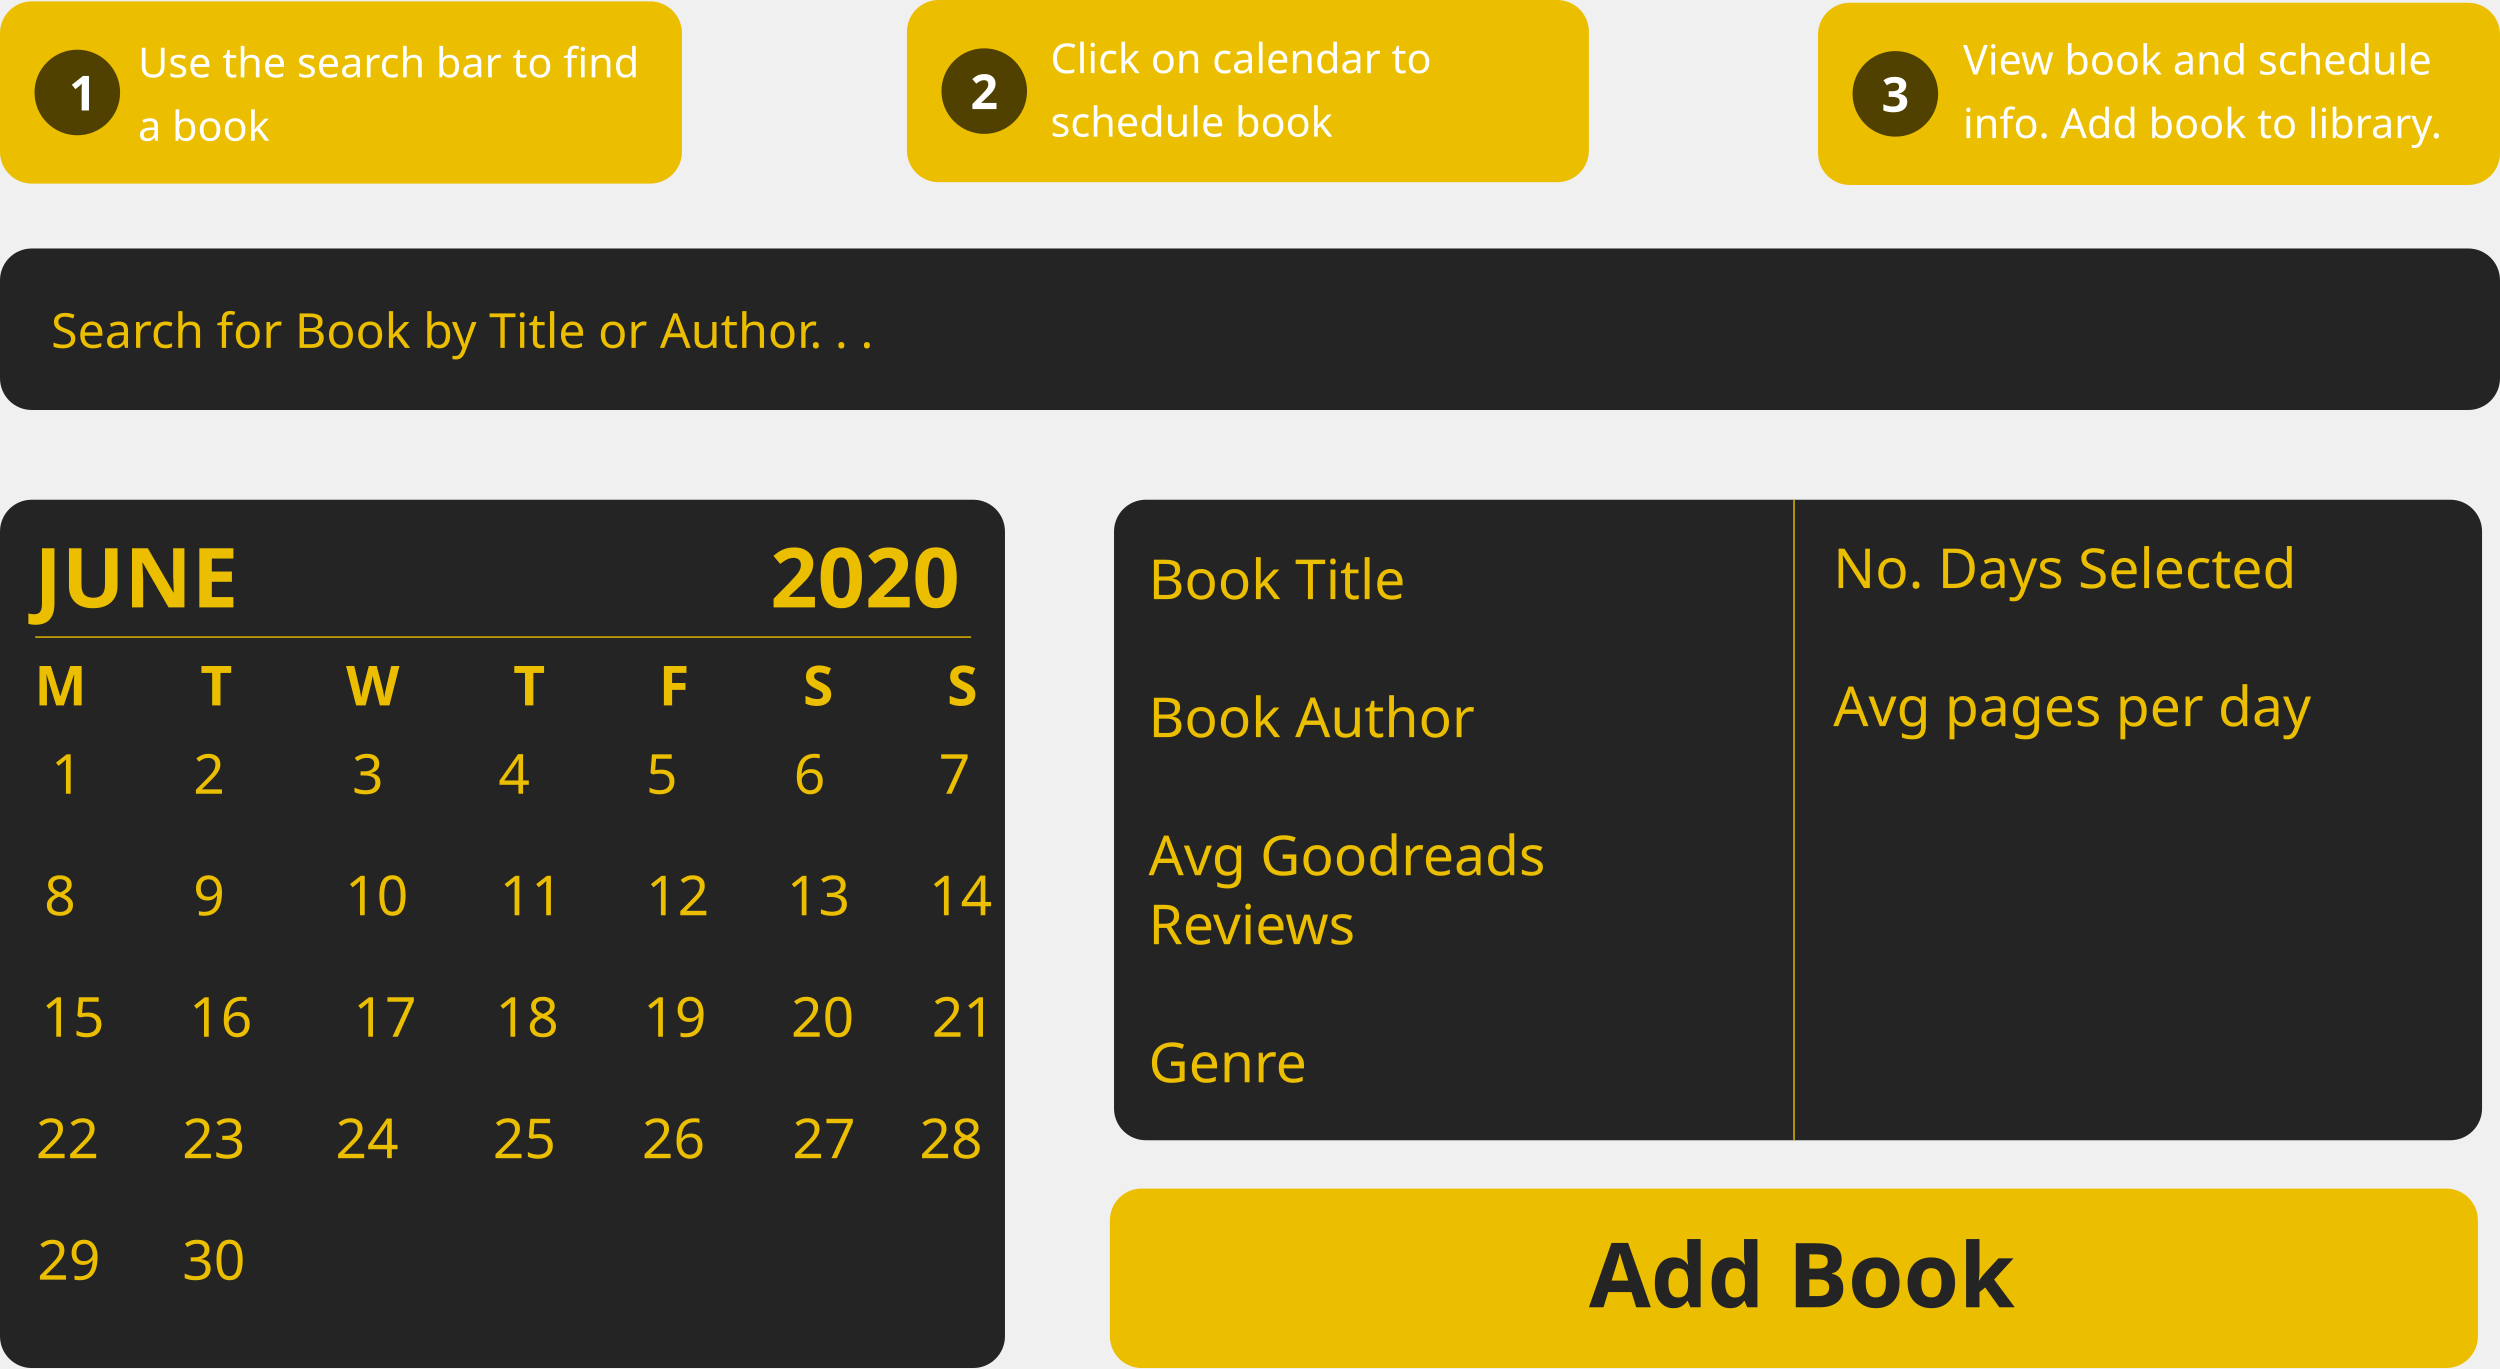
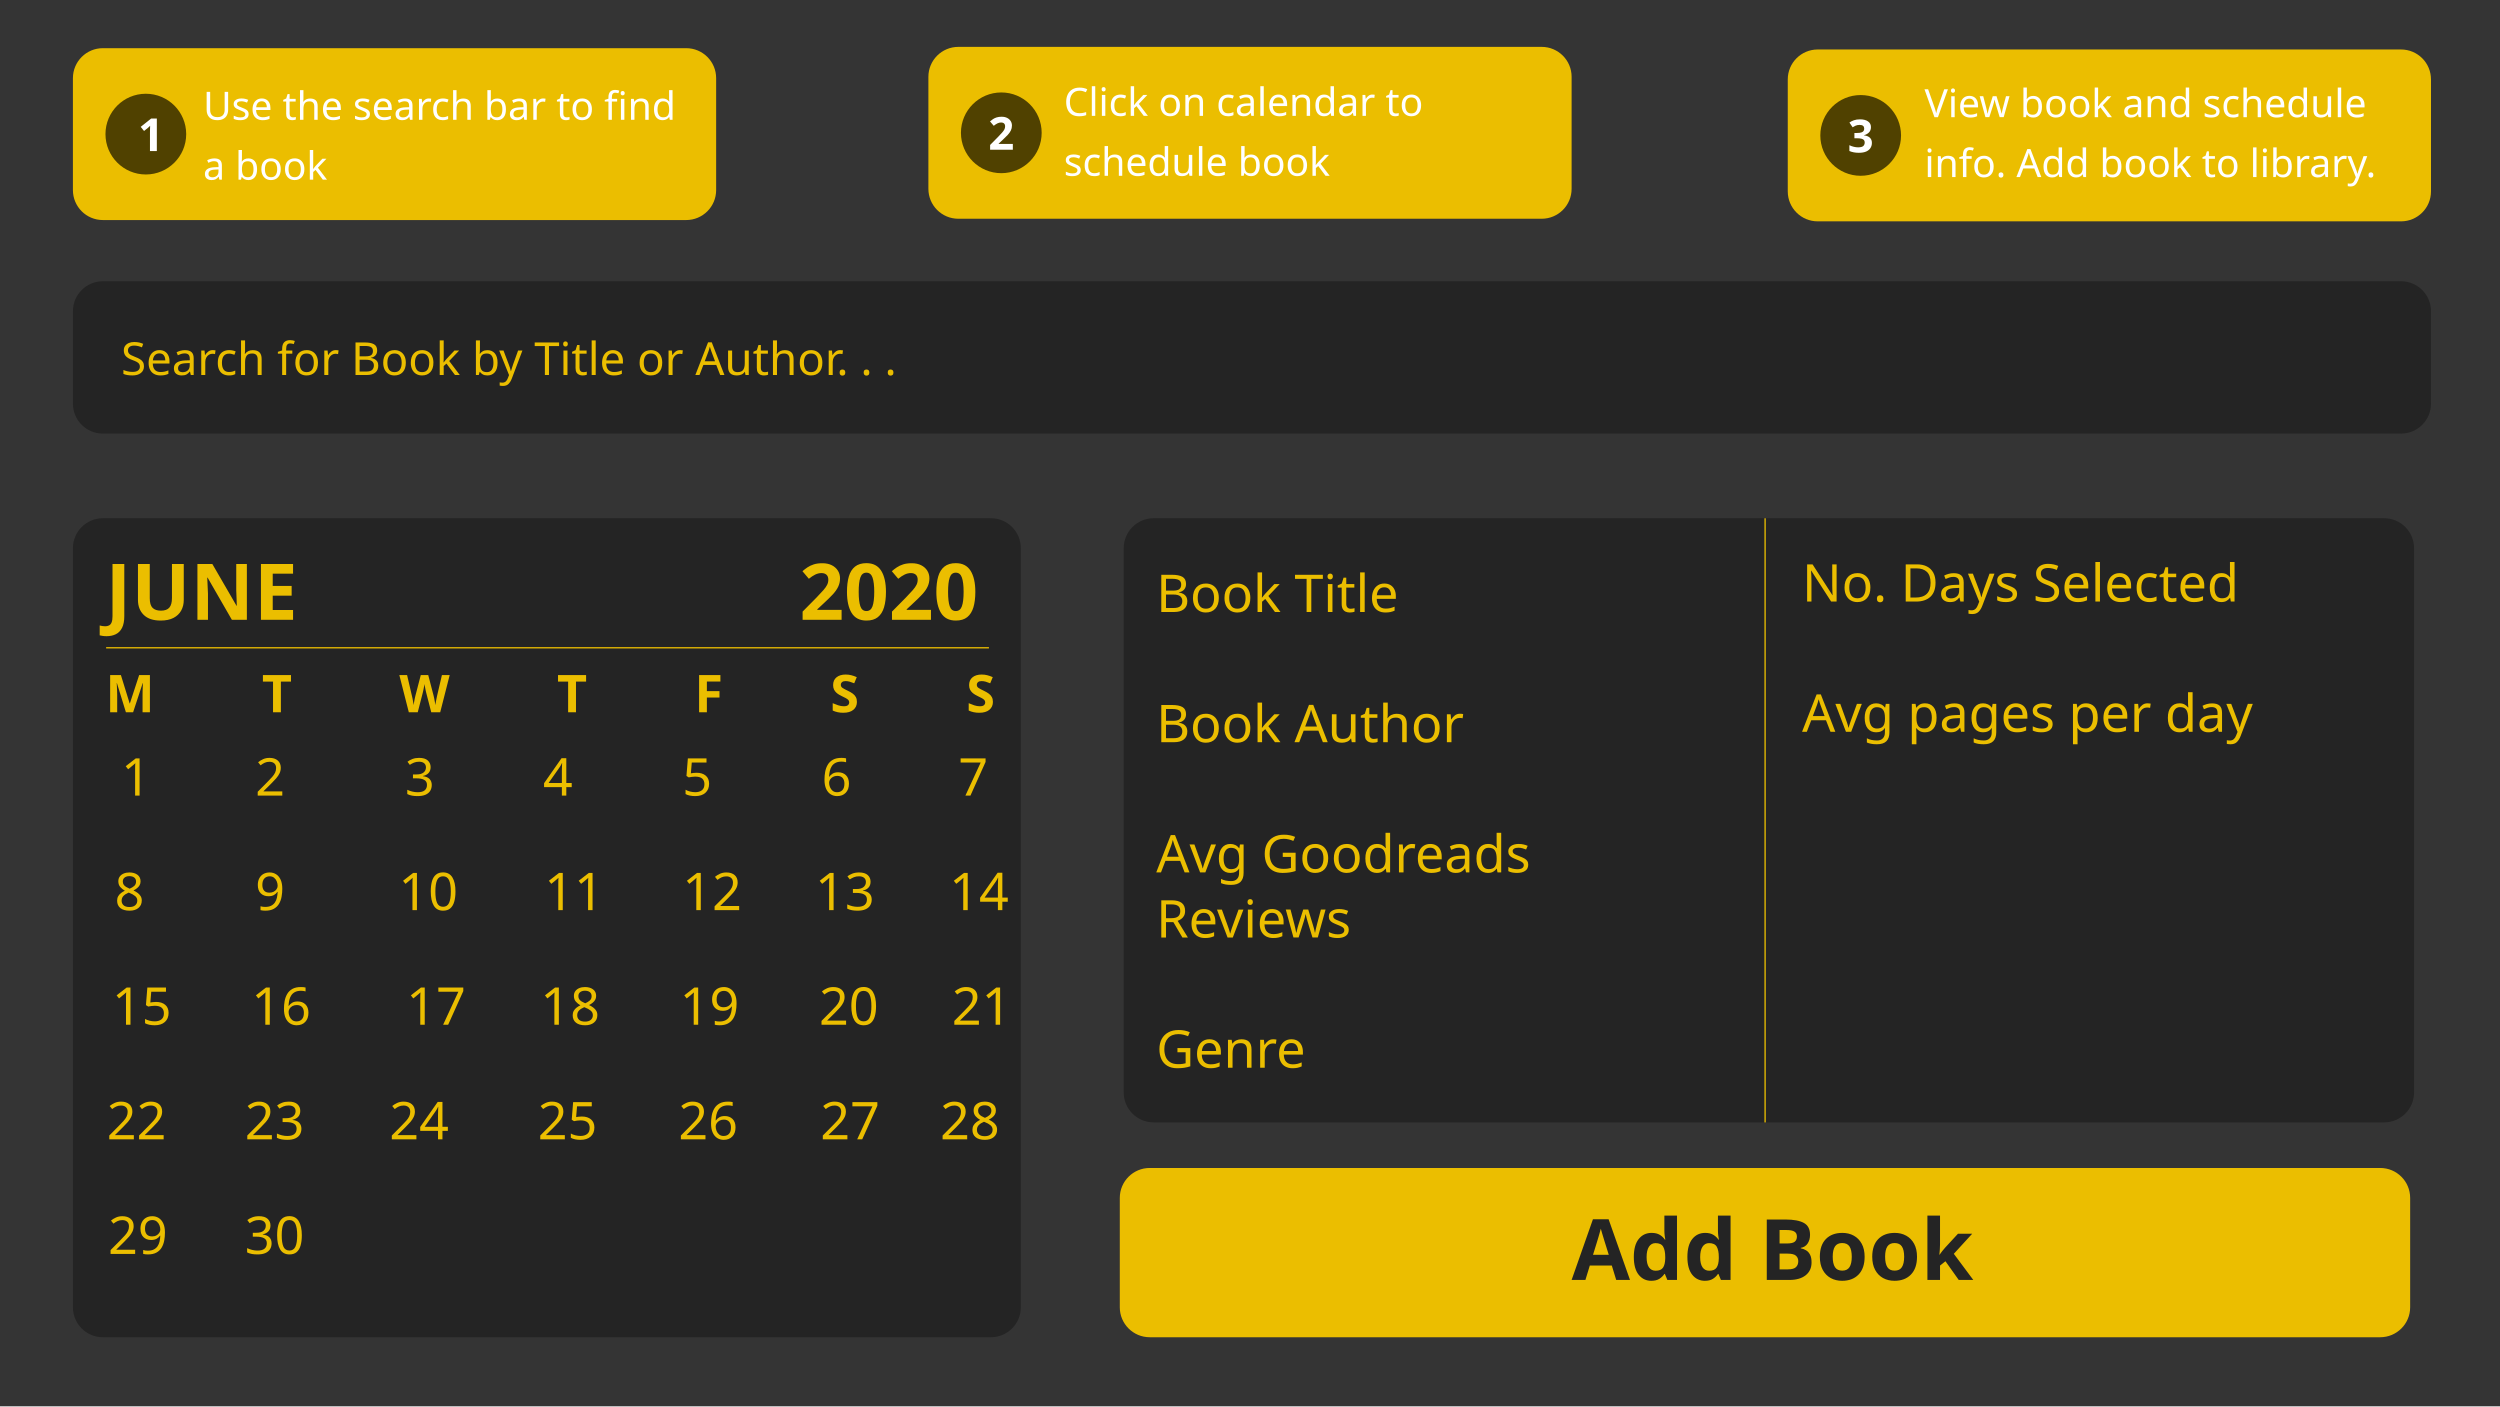
- <svg xmlns="http://www.w3.org/2000/svg" width="1811" height="991" viewBox="0 0 1811 991">
-   <g id="Group_1" data-name="Group 1" transform="translate(-56 -36)">
-     <rect id="Rectangle_8" data-name="Rectangle 8" width="494" height="132" rx="23" transform="translate(713 36)" fill="#ebbe00" />
-     <circle id="Ellipse_4" data-name="Ellipse 4" cx="31" cy="31" r="31" transform="translate(738 71)" fill="rgba(0,0,0,0.66)" />
-     <rect id="Rectangle_1" data-name="Rectangle 1" width="494" height="132" rx="23" transform="translate(56 37)" fill="#ebbe00" />
-     <circle id="Ellipse_1" data-name="Ellipse 1" cx="31" cy="31" r="31" transform="translate(81 72)" fill="rgba(0,0,0,0.66)" />
-     <text id="_1" data-name="1" transform="translate(106 116)" fill="#fff" font-size="35" font-family="Poppins-Bold, Poppins" font-weight="700">
-       <tspan x="0" y="0">1</tspan>
-     </text>
-     <text id="_2" data-name="2" transform="translate(759 115)" fill="#fff" font-size="35" font-family="Poppins-Bold, Poppins" font-weight="700">
-       <tspan x="0" y="0">2</tspan>
-     </text>
-     <rect id="Rectangle_3" data-name="Rectangle 3" width="494" height="132" rx="23" transform="translate(1373 38)" fill="#ebbe00" />
-     <rect id="Rectangle_4" data-name="Rectangle 4" width="1811" height="117" rx="23" transform="translate(56 216)" fill="#242424" />
-     <rect id="Rectangle_5" data-name="Rectangle 5" width="728" height="629" rx="23" transform="translate(56 398)" fill="#242424" />
-     <rect id="Rectangle_6" data-name="Rectangle 6" width="991" height="464" rx="23" transform="translate(863 398)" fill="#242424" />
-     <rect id="Rectangle_7" data-name="Rectangle 7" width="991" height="130" rx="23" transform="translate(860 897)" fill="#ebbe00" />
-     <text id="Search_for_Book_by_Title_or_Author._._._" data-name="Search for Book by Title or Author. . . " transform="translate(93 288)" fill="#ebbe00" font-size="35" font-family="Poppins-Regular, Poppins">
-       <tspan x="0" y="0">Search for Book by Title or Author. . . </tspan>
-     </text>
-     <text id="JUNE" transform="translate(81 476)" fill="#ebbe00" font-size="60" font-family="Poppins-Bold, Poppins" font-weight="700">
-       <tspan x="0" y="0">JUNE</tspan>
-     </text>
-     <text id="Add_Book_" data-name="Add Book " transform="translate(1207 983)" fill="#242424" font-size="65" font-family="Poppins-Bold, Poppins" font-weight="700">
-       <tspan x="0" y="0">Add Book </tspan>
-     </text>
-     <text id="Use_the_search_bar_to_find_a_book_" data-name="Use the search bar to find a book " transform="translate(156 60)" fill="#fff" font-size="30" font-family="Poppins-Regular, Poppins">
-       <tspan x="0" y="32">Use the search bar to find </tspan>
-       <tspan x="0" y="78">a book</tspan>
-     </text>
-     <text id="Click_on_calendar_to_schedule_book" data-name="Click on calendar to schedule book" transform="translate(817 57)" fill="#fff" font-size="30" font-family="Poppins-Regular, Poppins">
-       <tspan x="0" y="32">Click on calendar to </tspan>
-       <tspan x="0" y="78">schedule book</tspan>
-     </text>
-     <text id="View_book_and_schedule_info._Add_book_to_library." data-name="View book and schedule info. Add book to library." transform="translate(1478 58)" fill="#fff" font-size="30" font-family="Poppins-Regular, Poppins">
-       <tspan x="0" y="32">View book and schedule </tspan>
-       <tspan x="0" y="78">info. Add book to library.</tspan>
-     </text>
-     <line id="Line_1" data-name="Line 1" y2="464" transform="translate(1355.595 398.032)" fill="none" stroke="#ebbe00" stroke-width="1" />
-     <circle id="Ellipse_5" data-name="Ellipse 5" cx="31" cy="31" r="31" transform="translate(1398 73)" fill="rgba(0,0,0,0.66)" />
-     <text id="_3" data-name="3" transform="translate(1419 117)" fill="#fff" font-size="35" font-family="Poppins-Bold, Poppins" font-weight="700">
-       <tspan x="0" y="0">3</tspan>
-     </text>
-     <text id="_2020" data-name="2020" transform="translate(614 476)" fill="#ebbe00" font-size="60" font-family="Poppins-Bold, Poppins" font-weight="700">
-       <tspan x="0" y="0">2020</tspan>
-     </text>
-     <line id="Line_2" data-name="Line 2" x2="678" transform="translate(81.5 497.5)" fill="none" stroke="#ebbe00" stroke-width="1" />
-     <text id="M_T_W_T_F_S_S" data-name="M T W T F S S" transform="translate(81 547)" fill="#ebbe00" font-size="40" font-family="Poppins-Bold, Poppins" font-weight="700" letter-spacing="0.9em">
-       <tspan x="0" y="0">M T W T F S S</tspan>
-     </text>
-     <text id="_1-2" data-name="1" transform="translate(93 611)" fill="#ebbe00" font-size="40" font-family="Poppins-Regular, Poppins" letter-spacing="0.95em">
-       <tspan x="0" y="0">1</tspan>
-     </text>
-     <text id="_2-2" data-name="2" transform="translate(196 611)" fill="#ebbe00" font-size="40" font-family="Poppins-Regular, Poppins" letter-spacing="0.95em">
-       <tspan x="0" y="0">2</tspan>
-     </text>
-     <text id="_3-2" data-name="3" transform="translate(311 611)" fill="#ebbe00" font-size="40" font-family="Poppins-Regular, Poppins" letter-spacing="0.95em">
-       <tspan x="0" y="0">3</tspan>
-     </text>
-     <text id="_4" data-name="4" transform="translate(417 611)" fill="#ebbe00" font-size="40" font-family="Poppins-Regular, Poppins" letter-spacing="0.95em">
-       <tspan x="0" y="0">4</tspan>
-     </text>
-     <text id="_5" data-name="5" transform="translate(524 611)" fill="#ebbe00" font-size="40" font-family="Poppins-Regular, Poppins" letter-spacing="0.95em">
-       <tspan x="0" y="0">5</tspan>
-     </text>
-     <text id="_6" data-name="6" transform="translate(631 611)" fill="#ebbe00" font-size="40" font-family="Poppins-Regular, Poppins" letter-spacing="0.95em">
-       <tspan x="0" y="0">6</tspan>
-     </text>
-     <text id="_7" data-name="7" transform="translate(736 611)" fill="#ebbe00" font-size="40" font-family="Poppins-Regular, Poppins" letter-spacing="0.95em">
-       <tspan x="0" y="0">7</tspan>
-     </text>
-     <text id="_8" data-name="8" transform="translate(88 699)" fill="#ebbe00" font-size="40" font-family="Poppins-Regular, Poppins" letter-spacing="0.95em">
-       <tspan x="0" y="0">8</tspan>
-     </text>
-     <text id="_9" data-name="9" transform="translate(196 699)" fill="#ebbe00" font-size="40" font-family="Poppins-Regular, Poppins" letter-spacing="0.95em">
-       <tspan x="0" y="0">9</tspan>
-     </text>
-     <text id="_10" data-name="10" transform="translate(306 699)" fill="#ebbe00" font-size="40" font-family="Poppins-Regular, Poppins">
-       <tspan x="0" y="0">10</tspan>
-     </text>
-     <text id="_11" data-name="11" transform="translate(418 699)" fill="#ebbe00" font-size="40" font-family="Poppins-Regular, Poppins">
-       <tspan x="0" y="0">11</tspan>
-     </text>
-     <text id="_12" data-name="12" transform="translate(524 699)" fill="#ebbe00" font-size="40" font-family="Poppins-Regular, Poppins">
-       <tspan x="0" y="0">12</tspan>
-     </text>
-     <text id="_13" data-name="13" transform="translate(626 699)" fill="#ebbe00" font-size="40" font-family="Poppins-Regular, Poppins">
-       <tspan x="0" y="0">13</tspan>
-     </text>
-     <text id="_14" data-name="14" transform="translate(729 699)" fill="#ebbe00" font-size="40" font-family="Poppins-Regular, Poppins">
-       <tspan x="0" y="0">14</tspan>
-     </text>
-     <text id="_15" data-name="15" transform="translate(86 787)" fill="#ebbe00" font-size="40" font-family="Poppins-Regular, Poppins">
-       <tspan x="0" y="0">15</tspan>
-     </text>
-     <text id="_16" data-name="16" transform="translate(193 787)" fill="#ebbe00" font-size="40" font-family="Poppins-Regular, Poppins">
-       <tspan x="0" y="0">16</tspan>
-     </text>
-     <text id="_17" data-name="17" transform="translate(312 787)" fill="#ebbe00" font-size="40" font-family="Poppins-Regular, Poppins">
-       <tspan x="0" y="0">17</tspan>
-     </text>
-     <text id="_18" data-name="18" transform="translate(415 787)" fill="#ebbe00" font-size="40" font-family="Poppins-Regular, Poppins">
-       <tspan x="0" y="0">18</tspan>
-     </text>
-     <text id="_19" data-name="19" transform="translate(522 787)" fill="#ebbe00" font-size="40" font-family="Poppins-Regular, Poppins">
-       <tspan x="0" y="0">19</tspan>
-     </text>
-     <text id="_20" data-name="20" transform="translate(629 787)" fill="#ebbe00" font-size="40" font-family="Poppins-Regular, Poppins">
-       <tspan x="0" y="0">20</tspan>
-     </text>
-     <text id="_21" data-name="21" transform="translate(731 787)" fill="#ebbe00" font-size="40" font-family="Poppins-Regular, Poppins">
-       <tspan x="0" y="0">21</tspan>
-     </text>
-     <text id="_22" data-name="22" transform="translate(82 875)" fill="#ebbe00" font-size="40" font-family="Poppins-Regular, Poppins">
-       <tspan x="0" y="0">22</tspan>
-     </text>
-     <text id="_23" data-name="23" transform="translate(188 875)" fill="#ebbe00" font-size="40" font-family="Poppins-Regular, Poppins">
-       <tspan x="0" y="0">23</tspan>
-     </text>
-     <text id="_24" data-name="24" transform="translate(299 875)" fill="#ebbe00" font-size="40" font-family="Poppins-Regular, Poppins">
-       <tspan x="0" y="0">24</tspan>
-     </text>
-     <text id="_25" data-name="25" transform="translate(413 875)" fill="#ebbe00" font-size="40" font-family="Poppins-Regular, Poppins">
-       <tspan x="0" y="0">25</tspan>
-     </text>
-     <text id="_26" data-name="26" transform="translate(521 875)" fill="#ebbe00" font-size="40" font-family="Poppins-Regular, Poppins">
-       <tspan x="0" y="0">26</tspan>
-     </text>
-     <text id="_27" data-name="27" transform="translate(630 875)" fill="#ebbe00" font-size="40" font-family="Poppins-Regular, Poppins">
-       <tspan x="0" y="0">27</tspan>
-     </text>
-     <text id="_28" data-name="28" transform="translate(722 875)" fill="#ebbe00" font-size="40" font-family="Poppins-Regular, Poppins">
-       <tspan x="0" y="0">28</tspan>
-     </text>
-     <text id="_29" data-name="29" transform="translate(83 963)" fill="#ebbe00" font-size="40" font-family="Poppins-Regular, Poppins">
-       <tspan x="0" y="0">29</tspan>
-     </text>
-     <text id="_30" data-name="30" transform="translate(188 963)" fill="#ebbe00" font-size="40" font-family="Poppins-Regular, Poppins">
-       <tspan x="0" y="0">30</tspan>
-     </text>
-     <text id="Book_Title_Book_Author_Avg_Goodreads_Reviews_Genre" data-name="Book Title  Book Author  Avg Goodreads Reviews  Genre" transform="translate(888 428)" fill="#ebbe00" font-size="40" font-family="Poppins-Regular, Poppins">
-       <tspan x="0" y="42">Book Title</tspan>
-       <tspan x="0" y="92" />
-       <tspan x="0" y="142">Book Author</tspan>
-       <tspan x="0" y="192" />
-       <tspan x="0" y="242">Avg Goodreads </tspan>
-       <tspan x="0" y="292">Reviews</tspan>
-       <tspan x="0" y="342" />
-       <tspan x="0" y="392">Genre</tspan>
-     </text>
-     <text id="No._Days_Selected_Avg_pages_per_day_" data-name="No. Days Selected  Avg pages per day   " transform="translate(1384 420)" fill="#ebbe00" font-size="40" font-family="Poppins-Regular, Poppins">
-       <tspan x="0" y="42">No. Days Selected</tspan>
-       <tspan x="0" y="92" />
-       <tspan x="0" y="142">Avg pages per day</tspan>
-     </text>
+ <svg xmlns="http://www.w3.org/2000/svg" width="1920" height="1080" viewBox="0 0 1920 1080">
+   <defs>
+     <clipPath id="clip-Web_1920_2">
+       <rect width="1920" height="1080" />
+     </clipPath>
+   </defs>
+   <g id="Web_1920_2" data-name="Web 1920 – 2" clip-path="url(#clip-Web_1920_2)">
+     <rect width="1920" height="1080" fill="#343434" />
+     <g id="Group_1" data-name="Group 1">
+       <rect id="Rectangle_8" data-name="Rectangle 8" width="494" height="132" rx="23" transform="translate(713 36)" fill="#ebbe00" />
+       <circle id="Ellipse_4" data-name="Ellipse 4" cx="31" cy="31" r="31" transform="translate(738 71)" fill="rgba(0,0,0,0.66)" />
+       <rect id="Rectangle_1" data-name="Rectangle 1" width="494" height="132" rx="23" transform="translate(56 37)" fill="#ebbe00" />
+       <circle id="Ellipse_1" data-name="Ellipse 1" cx="31" cy="31" r="31" transform="translate(81 72)" fill="rgba(0,0,0,0.66)" />
+       <text id="_1" data-name="1" transform="translate(106 116)" fill="#fff" font-size="35" font-family="Poppins-Bold, Poppins" font-weight="700">
+         <tspan x="0" y="0">1</tspan>
+       </text>
+       <text id="_2" data-name="2" transform="translate(759 115)" fill="#fff" font-size="35" font-family="Poppins-Bold, Poppins" font-weight="700">
+         <tspan x="0" y="0">2</tspan>
+       </text>
+       <rect id="Rectangle_3" data-name="Rectangle 3" width="494" height="132" rx="23" transform="translate(1373 38)" fill="#ebbe00" />
+       <rect id="Rectangle_4" data-name="Rectangle 4" width="1811" height="117" rx="23" transform="translate(56 216)" fill="#242424" />
+       <rect id="Rectangle_5" data-name="Rectangle 5" width="728" height="629" rx="23" transform="translate(56 398)" fill="#242424" />
+       <rect id="Rectangle_6" data-name="Rectangle 6" width="991" height="464" rx="23" transform="translate(863 398)" fill="#242424" />
+       <rect id="Rectangle_7" data-name="Rectangle 7" width="991" height="130" rx="23" transform="translate(860 897)" fill="#ebbe00" />
+       <text id="Search_for_Book_by_Title_or_Author._._._" data-name="Search for Book by Title or Author. . . " transform="translate(93 288)" fill="#ebbe00" font-size="35" font-family="Poppins-Regular, Poppins">
+         <tspan x="0" y="0">Search for Book by Title or Author. . . </tspan>
+       </text>
+       <text id="JUNE" transform="translate(81 476)" fill="#ebbe00" font-size="60" font-family="Poppins-Bold, Poppins" font-weight="700">
+         <tspan x="0" y="0">JUNE</tspan>
+       </text>
+       <text id="Add_Book_" data-name="Add Book " transform="translate(1207 983)" fill="#242424" font-size="65" font-family="Poppins-Bold, Poppins" font-weight="700">
+         <tspan x="0" y="0">Add Book </tspan>
+       </text>
+       <text id="Use_the_search_bar_to_find_a_book_" data-name="Use the search bar to find a book " transform="translate(156 60)" fill="#fff" font-size="30" font-family="Poppins-Regular, Poppins">
+         <tspan x="0" y="32">Use the search bar to find </tspan>
+         <tspan x="0" y="78">a book</tspan>
+       </text>
+       <text id="Click_on_calendar_to_schedule_book" data-name="Click on calendar to schedule book" transform="translate(817 57)" fill="#fff" font-size="30" font-family="Poppins-Regular, Poppins">
+         <tspan x="0" y="32">Click on calendar to </tspan>
+         <tspan x="0" y="78">schedule book</tspan>
+       </text>
+       <text id="View_book_and_schedule_info._Add_book_to_library." data-name="View book and schedule info. Add book to library." transform="translate(1478 58)" fill="#fff" font-size="30" font-family="Poppins-Regular, Poppins">
+         <tspan x="0" y="32">View book and schedule </tspan>
+         <tspan x="0" y="78">info. Add book to library.</tspan>
+       </text>
+       <line id="Line_1" data-name="Line 1" y2="464" transform="translate(1355.595 398.032)" fill="none" stroke="#ebbe00" stroke-width="1" />
+       <circle id="Ellipse_5" data-name="Ellipse 5" cx="31" cy="31" r="31" transform="translate(1398 73)" fill="rgba(0,0,0,0.66)" />
+       <text id="_3" data-name="3" transform="translate(1419 117)" fill="#fff" font-size="35" font-family="Poppins-Bold, Poppins" font-weight="700">
+         <tspan x="0" y="0">3</tspan>
+       </text>
+       <text id="_2020" data-name="2020" transform="translate(614 476)" fill="#ebbe00" font-size="60" font-family="Poppins-Bold, Poppins" font-weight="700">
+         <tspan x="0" y="0">2020</tspan>
+       </text>
+       <line id="Line_2" data-name="Line 2" x2="678" transform="translate(81.5 497.5)" fill="none" stroke="#ebbe00" stroke-width="1" />
+       <text id="M_T_W_T_F_S_S" data-name="M T W T F S S" transform="translate(81 547)" fill="#ebbe00" font-size="40" font-family="Poppins-Bold, Poppins" font-weight="700" letter-spacing="0.9em">
+         <tspan x="0" y="0">M T W T F S S</tspan>
+       </text>
+       <text id="_1-2" data-name="1" transform="translate(93 611)" fill="#ebbe00" font-size="40" font-family="Poppins-Regular, Poppins" letter-spacing="0.95em">
+         <tspan x="0" y="0">1</tspan>
+       </text>
+       <text id="_2-2" data-name="2" transform="translate(196 611)" fill="#ebbe00" font-size="40" font-family="Poppins-Regular, Poppins" letter-spacing="0.95em">
+         <tspan x="0" y="0">2</tspan>
+       </text>
+       <text id="_3-2" data-name="3" transform="translate(311 611)" fill="#ebbe00" font-size="40" font-family="Poppins-Regular, Poppins" letter-spacing="0.95em">
+         <tspan x="0" y="0">3</tspan>
+       </text>
+       <text id="_4" data-name="4" transform="translate(417 611)" fill="#ebbe00" font-size="40" font-family="Poppins-Regular, Poppins" letter-spacing="0.95em">
+         <tspan x="0" y="0">4</tspan>
+       </text>
+       <text id="_5" data-name="5" transform="translate(524 611)" fill="#ebbe00" font-size="40" font-family="Poppins-Regular, Poppins" letter-spacing="0.95em">
+         <tspan x="0" y="0">5</tspan>
+       </text>
+       <text id="_6" data-name="6" transform="translate(631 611)" fill="#ebbe00" font-size="40" font-family="Poppins-Regular, Poppins" letter-spacing="0.95em">
+         <tspan x="0" y="0">6</tspan>
+       </text>
+       <text id="_7" data-name="7" transform="translate(736 611)" fill="#ebbe00" font-size="40" font-family="Poppins-Regular, Poppins" letter-spacing="0.95em">
+         <tspan x="0" y="0">7</tspan>
+       </text>
+       <text id="_8" data-name="8" transform="translate(88 699)" fill="#ebbe00" font-size="40" font-family="Poppins-Regular, Poppins" letter-spacing="0.95em">
+         <tspan x="0" y="0">8</tspan>
+       </text>
+       <text id="_9" data-name="9" transform="translate(196 699)" fill="#ebbe00" font-size="40" font-family="Poppins-Regular, Poppins" letter-spacing="0.95em">
+         <tspan x="0" y="0">9</tspan>
+       </text>
+       <text id="_10" data-name="10" transform="translate(306 699)" fill="#ebbe00" font-size="40" font-family="Poppins-Regular, Poppins">
+         <tspan x="0" y="0">10</tspan>
+       </text>
+       <text id="_11" data-name="11" transform="translate(418 699)" fill="#ebbe00" font-size="40" font-family="Poppins-Regular, Poppins">
+         <tspan x="0" y="0">11</tspan>
+       </text>
+       <text id="_12" data-name="12" transform="translate(524 699)" fill="#ebbe00" font-size="40" font-family="Poppins-Regular, Poppins">
+         <tspan x="0" y="0">12</tspan>
+       </text>
+       <text id="_13" data-name="13" transform="translate(626 699)" fill="#ebbe00" font-size="40" font-family="Poppins-Regular, Poppins">
+         <tspan x="0" y="0">13</tspan>
+       </text>
+       <text id="_14" data-name="14" transform="translate(729 699)" fill="#ebbe00" font-size="40" font-family="Poppins-Regular, Poppins">
+         <tspan x="0" y="0">14</tspan>
+       </text>
+       <text id="_15" data-name="15" transform="translate(86 787)" fill="#ebbe00" font-size="40" font-family="Poppins-Regular, Poppins">
+         <tspan x="0" y="0">15</tspan>
+       </text>
+       <text id="_16" data-name="16" transform="translate(193 787)" fill="#ebbe00" font-size="40" font-family="Poppins-Regular, Poppins">
+         <tspan x="0" y="0">16</tspan>
+       </text>
+       <text id="_17" data-name="17" transform="translate(312 787)" fill="#ebbe00" font-size="40" font-family="Poppins-Regular, Poppins">
+         <tspan x="0" y="0">17</tspan>
+       </text>
+       <text id="_18" data-name="18" transform="translate(415 787)" fill="#ebbe00" font-size="40" font-family="Poppins-Regular, Poppins">
+         <tspan x="0" y="0">18</tspan>
+       </text>
+       <text id="_19" data-name="19" transform="translate(522 787)" fill="#ebbe00" font-size="40" font-family="Poppins-Regular, Poppins">
+         <tspan x="0" y="0">19</tspan>
+       </text>
+       <text id="_20" data-name="20" transform="translate(629 787)" fill="#ebbe00" font-size="40" font-family="Poppins-Regular, Poppins">
+         <tspan x="0" y="0">20</tspan>
+       </text>
+       <text id="_21" data-name="21" transform="translate(731 787)" fill="#ebbe00" font-size="40" font-family="Poppins-Regular, Poppins">
+         <tspan x="0" y="0">21</tspan>
+       </text>
+       <text id="_22" data-name="22" transform="translate(82 875)" fill="#ebbe00" font-size="40" font-family="Poppins-Regular, Poppins">
+         <tspan x="0" y="0">22</tspan>
+       </text>
+       <text id="_23" data-name="23" transform="translate(188 875)" fill="#ebbe00" font-size="40" font-family="Poppins-Regular, Poppins">
+         <tspan x="0" y="0">23</tspan>
+       </text>
+       <text id="_24" data-name="24" transform="translate(299 875)" fill="#ebbe00" font-size="40" font-family="Poppins-Regular, Poppins">
+         <tspan x="0" y="0">24</tspan>
+       </text>
+       <text id="_25" data-name="25" transform="translate(413 875)" fill="#ebbe00" font-size="40" font-family="Poppins-Regular, Poppins">
+         <tspan x="0" y="0">25</tspan>
+       </text>
+       <text id="_26" data-name="26" transform="translate(521 875)" fill="#ebbe00" font-size="40" font-family="Poppins-Regular, Poppins">
+         <tspan x="0" y="0">26</tspan>
+       </text>
+       <text id="_27" data-name="27" transform="translate(630 875)" fill="#ebbe00" font-size="40" font-family="Poppins-Regular, Poppins">
+         <tspan x="0" y="0">27</tspan>
+       </text>
+       <text id="_28" data-name="28" transform="translate(722 875)" fill="#ebbe00" font-size="40" font-family="Poppins-Regular, Poppins">
+         <tspan x="0" y="0">28</tspan>
+       </text>
+       <text id="_29" data-name="29" transform="translate(83 963)" fill="#ebbe00" font-size="40" font-family="Poppins-Regular, Poppins">
+         <tspan x="0" y="0">29</tspan>
+       </text>
+       <text id="_30" data-name="30" transform="translate(188 963)" fill="#ebbe00" font-size="40" font-family="Poppins-Regular, Poppins">
+         <tspan x="0" y="0">30</tspan>
+       </text>
+       <text id="Book_Title_Book_Author_Avg_Goodreads_Reviews_Genre" data-name="Book Title  Book Author  Avg Goodreads Reviews  Genre" transform="translate(888 428)" fill="#ebbe00" font-size="40" font-family="Poppins-Regular, Poppins">
+         <tspan x="0" y="42">Book Title</tspan>
+         <tspan x="0" y="92" />
+         <tspan x="0" y="142">Book Author</tspan>
+         <tspan x="0" y="192" />
+         <tspan x="0" y="242">Avg Goodreads </tspan>
+         <tspan x="0" y="292">Reviews</tspan>
+         <tspan x="0" y="342" />
+         <tspan x="0" y="392">Genre</tspan>
+       </text>
+       <text id="No._Days_Selected_Avg_pages_per_day_" data-name="No. Days Selected  Avg pages per day   " transform="translate(1384 420)" fill="#ebbe00" font-size="40" font-family="Poppins-Regular, Poppins">
+         <tspan x="0" y="42">No. Days Selected</tspan>
+         <tspan x="0" y="92" />
+         <tspan x="0" y="142">Avg pages per day</tspan>
+       </text>
+     </g>
  </g>
</svg>
